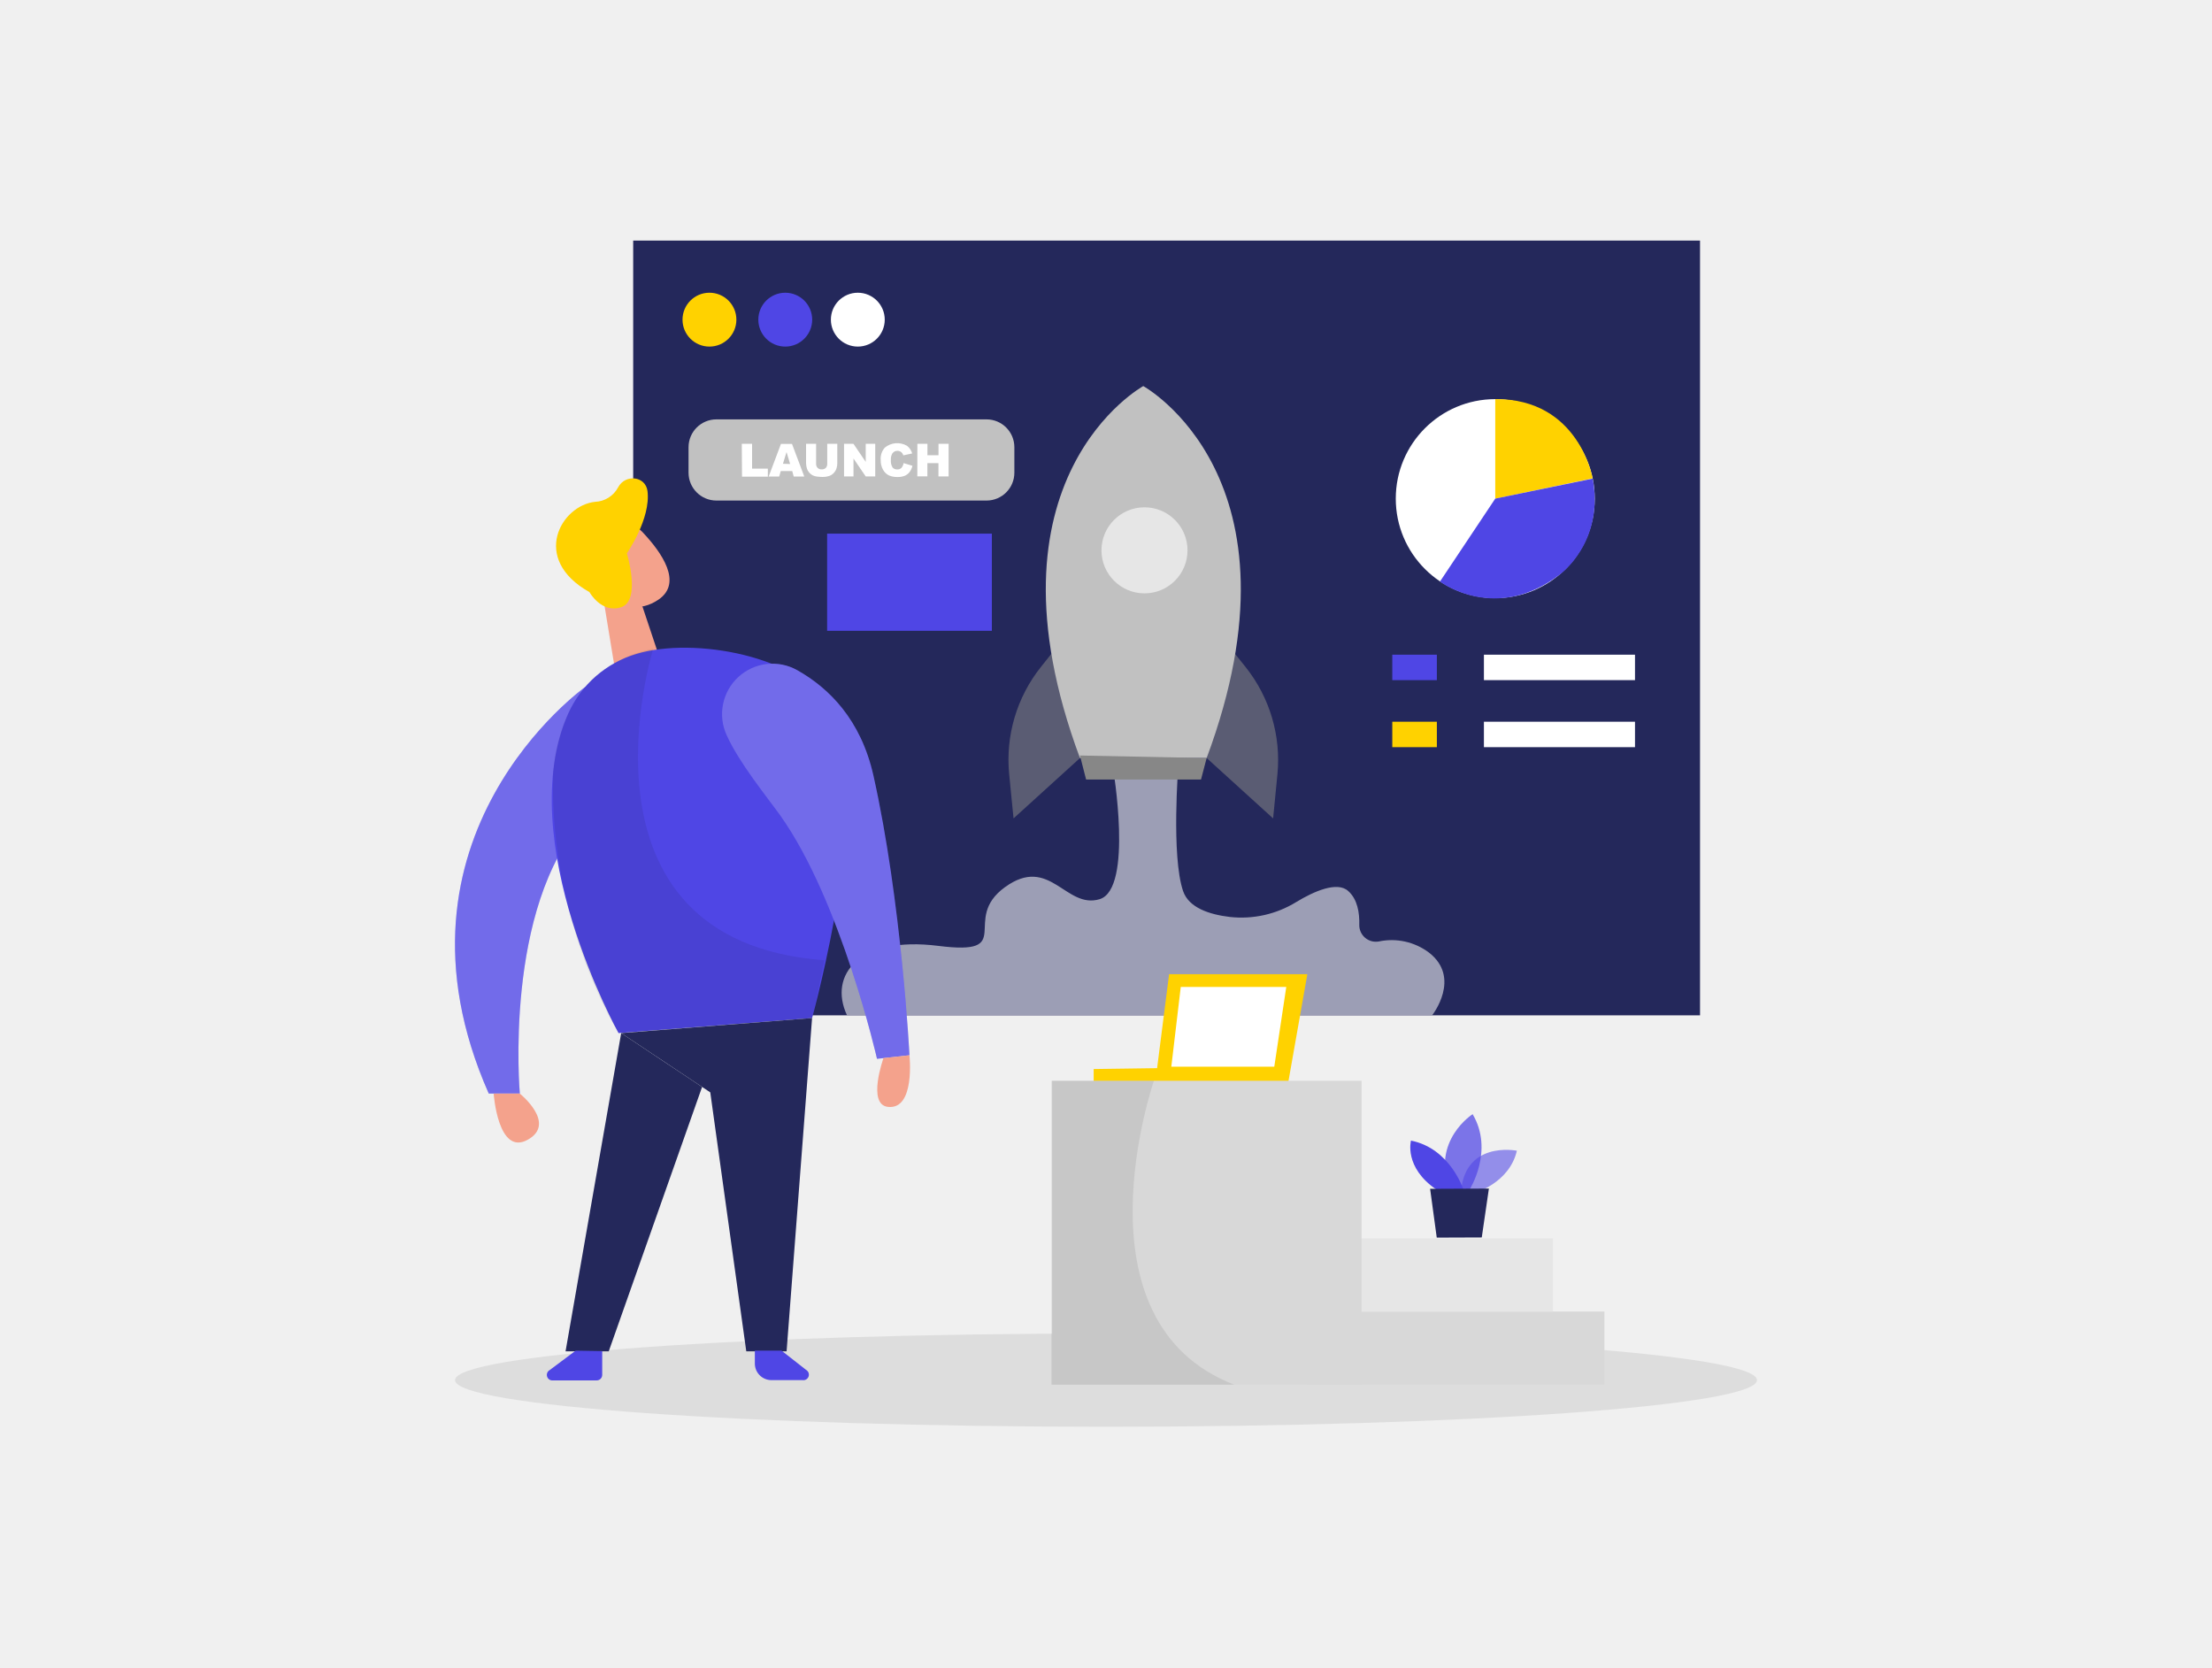
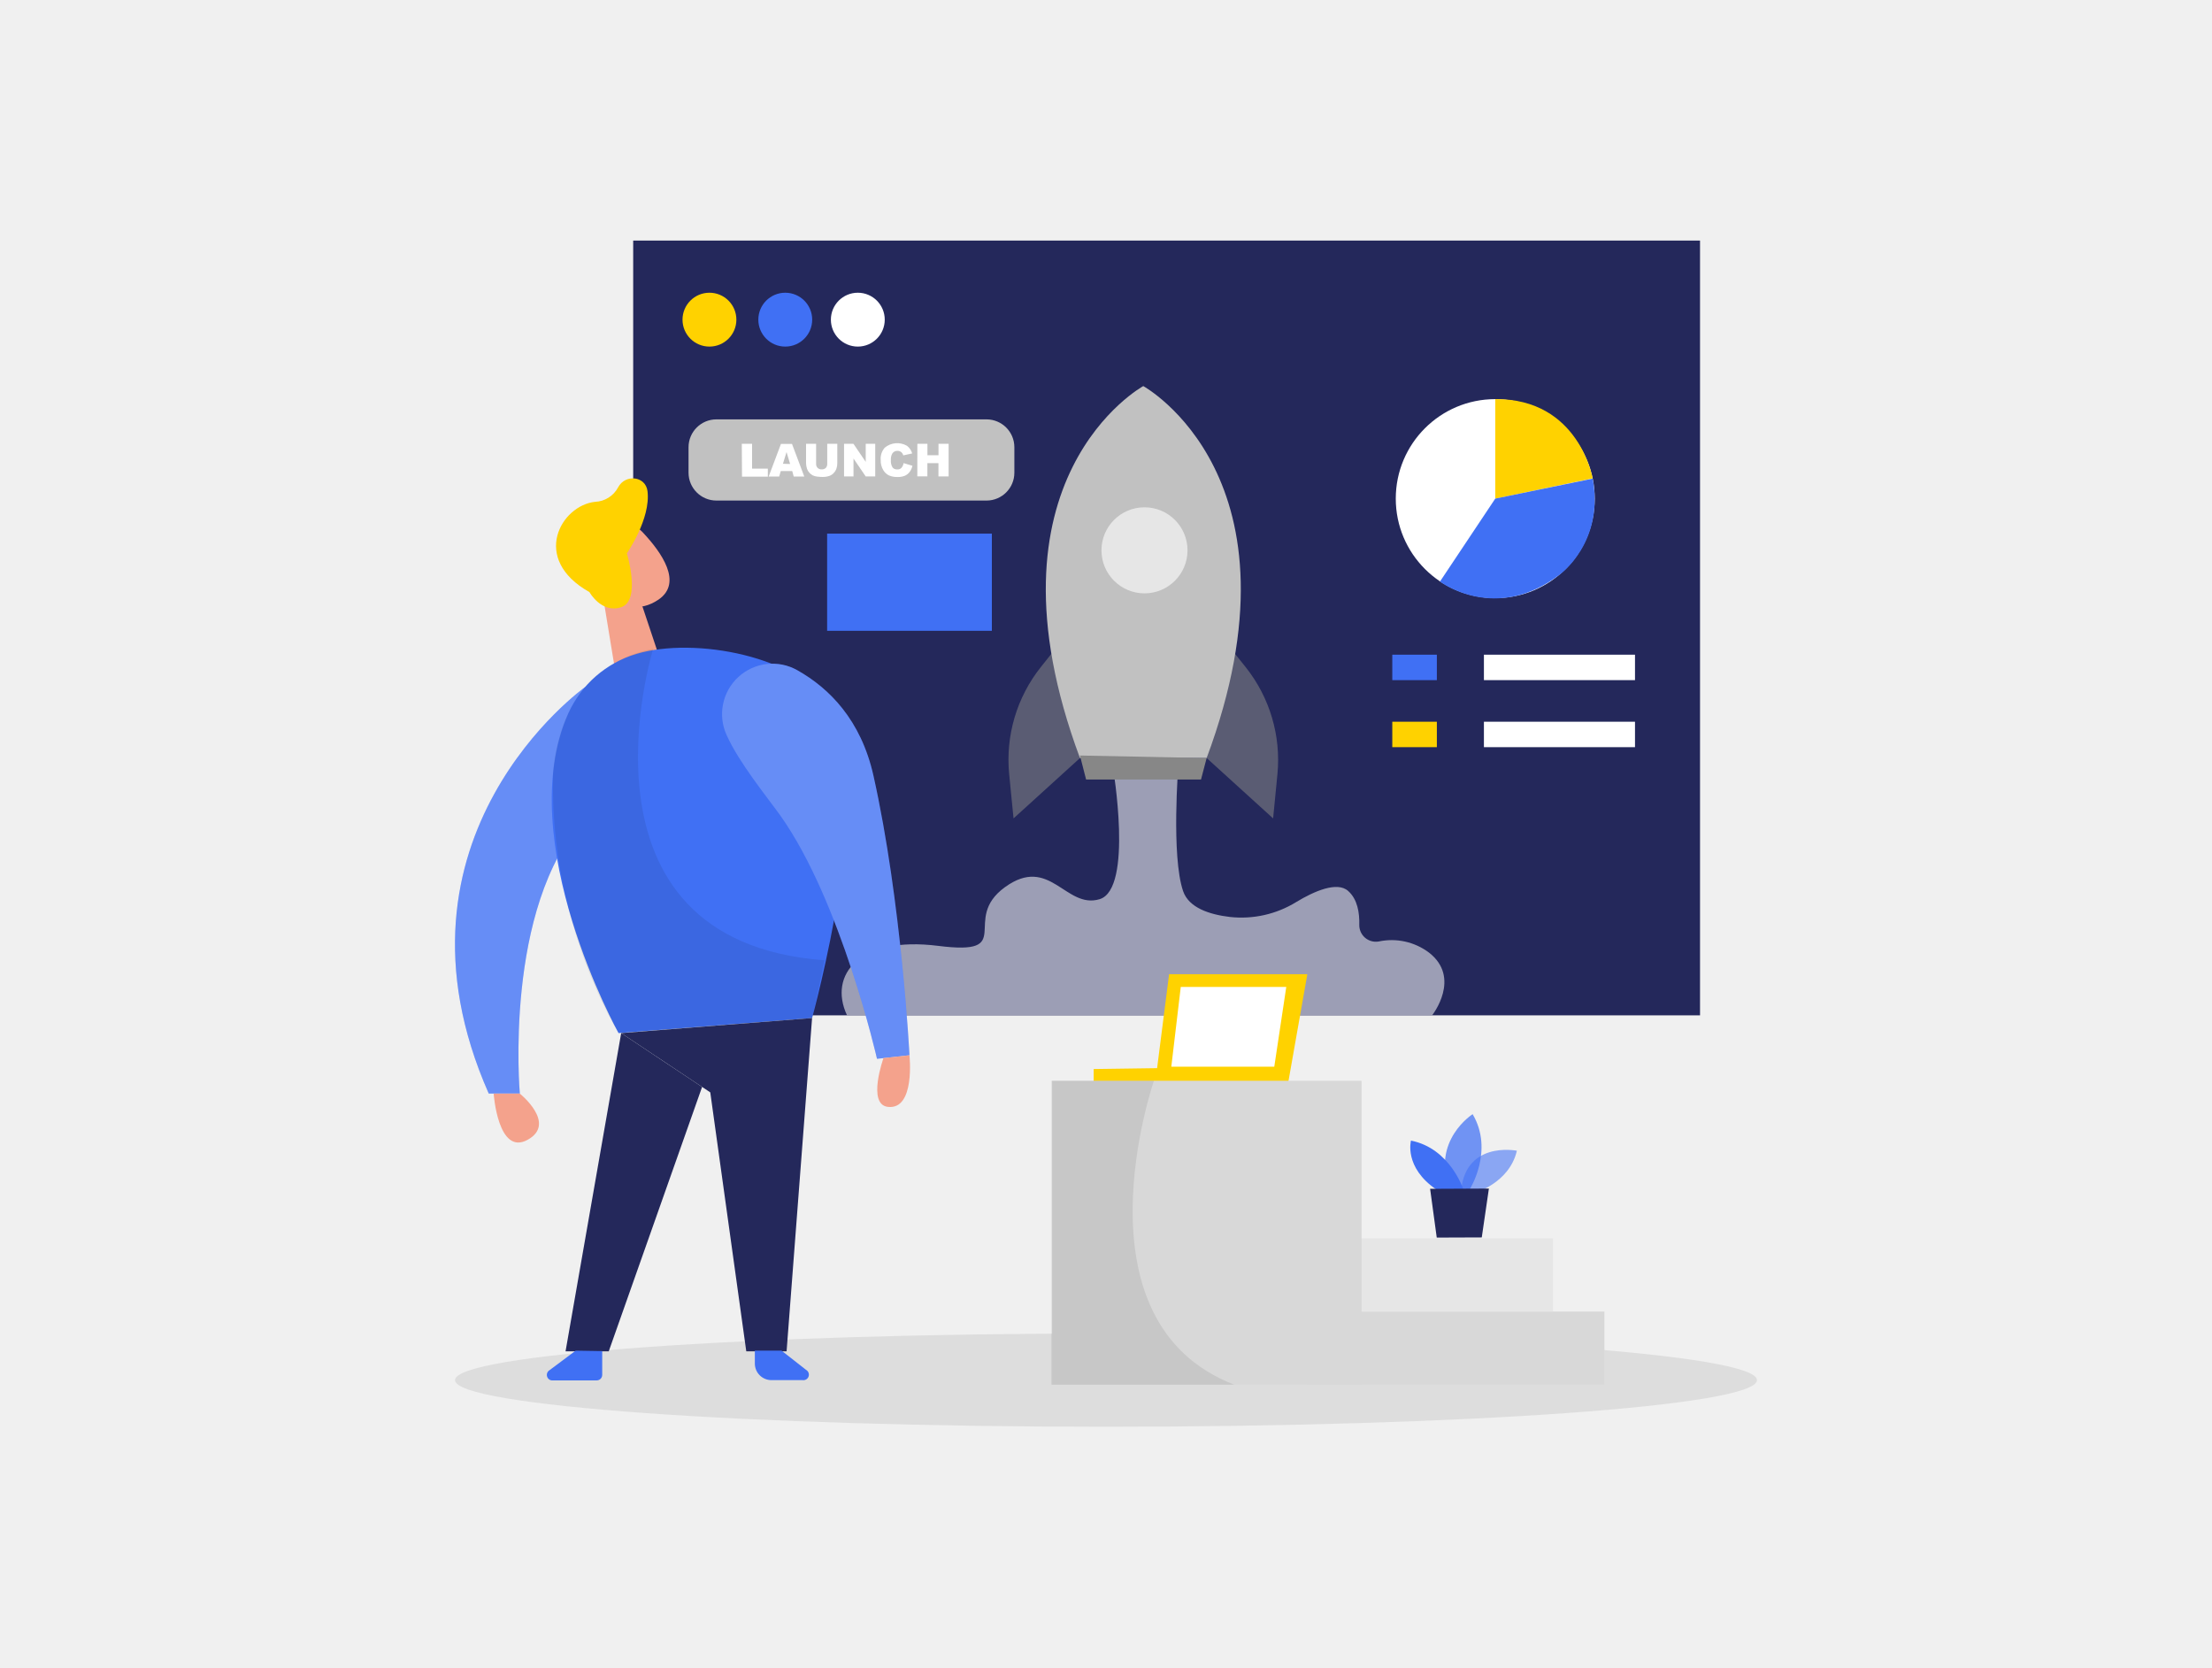
<svg xmlns="http://www.w3.org/2000/svg" id="Layer_1" data-name="Layer 1" viewBox="0 0 400 300" width="406" height="306" class="illustration styles_illustrationTablet__1DWOa">
  <ellipse cx="200" cy="248.81" rx="117.72" ry="8.43" opacity="0.08" />
  <rect x="236.2" y="236.41" width="53.93" height="13.24" transform="translate(526.33 486.06) rotate(-180)" fill="#d8d8d8" />
  <rect x="232.24" y="223.17" width="48.6" height="13.24" transform="translate(513.07 459.58) rotate(-180)" fill="#e6e6e6" />
-   <path d="M266.54,215s6.38-1.74,7.76-7.67c0,0-9.87-2-10.15,8.2Z" fill="#4F46E5" opacity="0.58" />
-   <path d="M265.76,214.33s4.45-7,.54-13.61c0,0-7.51,4.76-4.17,13.63Z" fill="#4F46E5" opacity="0.73" />
-   <path d="M264.62,214.34s-2.36-7.43-9.47-8.84c0,0-1.33,4.82,4.61,8.86Z" fill="#4F46E5" />
+   <path d="M266.54,215s6.38-1.74,7.76-7.67c0,0-9.87-2-10.15,8.2Z" fill="#4070F4" opacity="0.58" />
+   <path d="M265.76,214.33s4.45-7,.54-13.61c0,0-7.51,4.76-4.17,13.63Z" fill="#4070F4" opacity="0.73" />
+   <path d="M264.62,214.34s-2.36-7.43-9.47-8.84c0,0-1.33,4.82,4.61,8.86Z" fill="#4070F4" />
  <polygon points="269.24 214.17 267.95 223.01 259.81 223.04 258.61 214.22 269.24 214.17" fill="#24285b" />
  <rect x="114.5" y="42.76" width="192.92" height="140.09" transform="translate(421.92 225.61) rotate(-180)" fill="#24285b" />
  <path d="M192.33,114.71l-4.1,5.15a26.9,26.9,0,0,0-5.74,19.38l.79,8,12-10.9Z" fill="#878787" opacity="0.55" />
  <path d="M221.12,114.71l4.11,5.15A26.89,26.89,0,0,1,231,139.24l-.78,8-12-10.9Z" fill="#878787" opacity="0.55" />
  <path d="M201.25,138s3.74,22-2.41,23.85-9-8.07-17.12-2.17,2.29,12.42-12.05,10.61-19.89,5.26-16.52,12.52H259s5.31-6.73-.6-11.31a11.22,11.22,0,0,0-9.1-2,3,3,0,0,1-3.5-3c.06-2.16-.31-4.63-2-6.13-2-1.82-6.25.08-9.41,2a18.91,18.91,0,0,1-12,2.69c-3.67-.44-7.42-1.65-8.45-4.68-2.17-6.38-.85-22.81-.85-22.81Z" fill="#fff" opacity="0.55" />
  <path d="M206.74,69.07s-30.3,16.63-11.45,67.26H218.2C237.05,85.7,206.74,69.07,206.74,69.07Z" fill="#c1c1c1" />
  <polygon points="218.2 136.33 217.18 140.21 196.4 140.21 195.29 135.87 218.2 136.33" fill="#878787" />
  <circle cx="206.96" cy="98.77" r="7.78" fill="#e6e6e6" />
  <circle cx="128.29" cy="57.06" r="4.87" fill="#ffd200" />
-   <circle cx="142" cy="57.06" r="4.87" fill="#4F46E5" />
+   <circle cx="142" cy="57.06" r="4.87" fill="#4070F4" />
  <circle cx="155.12" cy="57.06" r="4.87" fill="#fff" />
  <rect x="268.34" y="117.64" width="27.32" height="4.6" fill="#fff" />
  <rect x="268.34" y="129.76" width="27.32" height="4.6" fill="#fff" />
-   <rect x="251.77" y="117.64" width="8.06" height="4.6" fill="#4F46E5" />
+   <rect x="251.77" y="117.64" width="8.06" height="4.6" fill="#4070F4" />
  <rect x="251.77" y="129.76" width="8.06" height="4.6" fill="#ffd200" />
  <circle cx="270.39" cy="89.42" r="17.99" fill="#fff" />
  <path d="M270.39,71.43v18L288,85.76S285.55,71.31,270.39,71.43Z" fill="#ffd200" />
-   <path d="M270.39,89.42l-10,15s10.08,7.67,21.76-1.35c0,0,8-5.79,5.86-17.27Z" fill="#4F46E5" />
-   <path d="M105.81,123.49s-38,27-17.43,73.5H94s-3-33.74,11.77-49.71S105.81,123.49,105.81,123.49Z" fill="#4F46E5" />
+   <path d="M270.39,89.42l-10,15s10.08,7.67,21.76-1.35c0,0,8-5.79,5.86-17.27Z" fill="#4070F4" />
+   <path d="M105.81,123.49s-38,27-17.43,73.5H94s-3-33.74,11.77-49.71S105.81,123.49,105.81,123.49Z" fill="#4070F4" />
  <path d="M105.81,123.49s-38,27-17.43,73.5H94s-3-33.74,11.77-49.71S105.81,123.49,105.81,123.49Z" fill="#fff" opacity="0.2" />
  <polygon points="116.17 108.91 119.41 118.61 111.73 123.49 108.97 106.68 116.17 108.91" fill="#f4a28c" />
  <path d="M106.33,97.3a6,6,0,0,1,10-1.67c3.26,3.48,7.2,9,2.75,12.05-6.82,4.62-13.08-4-13.08-4A11,11,0,0,1,106.33,97.3Z" fill="#f4a28c" />
  <path d="M111.32,103.25s-1.75-1.46-2.54.62,2.3,3.07,3.22,2S111.32,103.25,111.32,103.25Z" fill="#f4a28c" />
-   <path d="M102.77,128.25a19.62,19.62,0,0,1,12.31-10.75c10.43-3.13,29.63.3,35.49,10.06,8,13.35-3.72,55.78-3.72,55.78l-35,2.72S92.52,151.29,102.77,128.25Z" fill="#4F46E5" />
+   <path d="M102.77,128.25a19.62,19.62,0,0,1,12.31-10.75c10.43-3.13,29.63.3,35.49,10.06,8,13.35-3.72,55.78-3.72,55.78l-35,2.72S92.52,151.29,102.77,128.25Z" fill="#4070F4" />
  <polygon points="146.85 183.34 142.24 243.6 134.95 243.6 128.44 196.78 112.33 186.06 146.85 183.34" fill="#24285b" />
  <polygon points="112.33 186.06 102.27 243.6 110.08 243.6 126.96 195.8 112.33 186.06" fill="#24285b" />
  <path d="M118.11,116.59s-16.4,52.8,31,56.31l-2.21,10.44-35,2.72S99.45,166.67,100,139.43c0,0,.3-13.47,9.78-19.42A21.27,21.27,0,0,1,118.11,116.59Z" opacity="0.08" />
-   <path d="M104.1,243.48,99.39,247a1,1,0,0,0,.62,1.86h7.89a1,1,0,0,0,1-1v-4.3Z" fill="#4F46E5" />
-   <path d="M141.33,243.48l4.43,3.47a1,1,0,0,1-.65,1.86H139.5a3,3,0,0,1-3-3v-2.34Z" fill="#4F46E5" />
+   <path d="M104.1,243.48,99.39,247a1,1,0,0,0,.62,1.86h7.89a1,1,0,0,0,1-1v-4.3Z" fill="#4070F4" />
+   <path d="M141.33,243.48l4.43,3.47a1,1,0,0,1-.65,1.86H139.5a3,3,0,0,1-3-3v-2.34Z" fill="#4070F4" />
  <path d="M89.27,197s.77,11.3,6.13,8.36S94,197,94,197Z" fill="#f4a28c" />
  <path d="M106.59,106.32s2.18,3.94,5.77,2.72,1-9.73,1-9.73,4.35-6.27,3.73-11.25c-.35-2.72-4-3.13-5.31-.69A4.94,4.94,0,0,1,107.61,90C101.48,90.63,95.87,100.3,106.59,106.32Z" fill="#ffd200" />
-   <path d="M131.42,132.23a9.12,9.12,0,0,1,12.8-11.76c5.72,3.23,11.47,8.95,13.73,19.05,5.11,22.85,6.51,50.55,6.51,50.55l-5.87.64s-6.46-28.47-17.49-44C138.46,143.05,133.69,137.22,131.42,132.23Z" fill="#4F46E5" />
+   <path d="M131.42,132.23a9.12,9.12,0,0,1,12.8-11.76c5.72,3.23,11.47,8.95,13.73,19.05,5.11,22.85,6.51,50.55,6.51,50.55l-5.87.64s-6.46-28.47-17.49-44C138.46,143.05,133.69,137.22,131.42,132.23Z" fill="#4070F4" />
  <path d="M131.42,132.23a9.12,9.12,0,0,1,12.8-11.76c5.72,3.23,11.47,8.95,13.73,19.05,5.11,22.85,6.51,50.55,6.51,50.55l-5.87.64s-6.46-28.47-17.49-44C138.46,143.05,133.69,137.22,131.42,132.23Z" fill="#fff" opacity="0.2" />
  <path d="M159.76,190.58s-3,8.36.79,8.82c5,.59,3.91-9.33,3.91-9.33Z" fill="#f4a28c" />
  <polygon points="232.89 195.34 236.41 175.41 211.41 175.41 209.24 192.4 197.77 192.56 197.77 195.34 232.89 195.34" fill="#ffd200" />
  <polygon points="213.52 177.71 211.81 192.14 230.43 192.14 232.6 177.71 213.52 177.71" fill="#fff" />
  <rect x="190.26" y="194.68" width="55.95" height="54.97" fill="#d8d8d8" />
  <path d="M208.67,194.68s-15.1,43.5,14.51,54.95H190.12V194.68Z" opacity="0.08" />
  <rect x="124.51" y="75.09" width="58.92" height="14.68" rx="5.04" fill="#c1c1c1" />
  <path d="M134.14,79.51H136V84h2.85v1.45h-4.67Z" fill="#fff" />
  <path d="M143.26,84.43h-2.07l-.29,1H139l2.22-5.9h2l2.22,5.9h-1.91Zm-.38-1.27L142.23,81l-.65,2.12Z" fill="#fff" />
  <path d="M149.59,79.51h1.82V83a2.92,2.92,0,0,1-.16,1,2.15,2.15,0,0,1-.51.81,2,2,0,0,1-.73.49,3.74,3.74,0,0,1-1.28.2,8.18,8.18,0,0,1-.94-.06,2.44,2.44,0,0,1-.85-.24,2.25,2.25,0,0,1-.62-.51,1.89,1.89,0,0,1-.39-.68,3.6,3.6,0,0,1-.17-1V79.51h1.82v3.6a1,1,0,0,0,.27.75,1,1,0,0,0,.74.27,1,1,0,0,0,.74-.26,1.06,1.06,0,0,0,.26-.76Z" fill="#fff" />
  <path d="M152.63,79.51h1.7l2.22,3.26V79.51h1.72v5.9h-1.72l-2.21-3.24v3.24h-1.71Z" fill="#fff" />
  <path d="M163.4,83l1.6.48a3,3,0,0,1-.51,1.12,2.19,2.19,0,0,1-.86.68,3.25,3.25,0,0,1-1.3.23,3.71,3.71,0,0,1-1.57-.28,2.52,2.52,0,0,1-1.06-1,3.38,3.38,0,0,1-.44-1.8A3,3,0,0,1,160,80.2a3.53,3.53,0,0,1,4-.34,2.63,2.63,0,0,1,.95,1.39l-1.61.35a1.19,1.19,0,0,0-.18-.39,1,1,0,0,0-.37-.32,1,1,0,0,0-.49-.11,1.06,1.06,0,0,0-.95.49,2.1,2.1,0,0,0-.25,1.16,2.2,2.2,0,0,0,.3,1.35,1,1,0,0,0,.83.36,1,1,0,0,0,.79-.29A1.82,1.82,0,0,0,163.4,83Z" fill="#fff" />
  <path d="M165.89,79.51h1.82v2.07h2V79.51h1.83v5.9H169.7V83h-2v2.39h-1.82Z" fill="#fff" />
-   <rect x="149.57" y="95.75" width="29.79" height="17.57" fill="#4F46E5" />
+   <rect x="149.57" y="95.75" width="29.79" height="17.57" fill="#4070F4" />
</svg>
